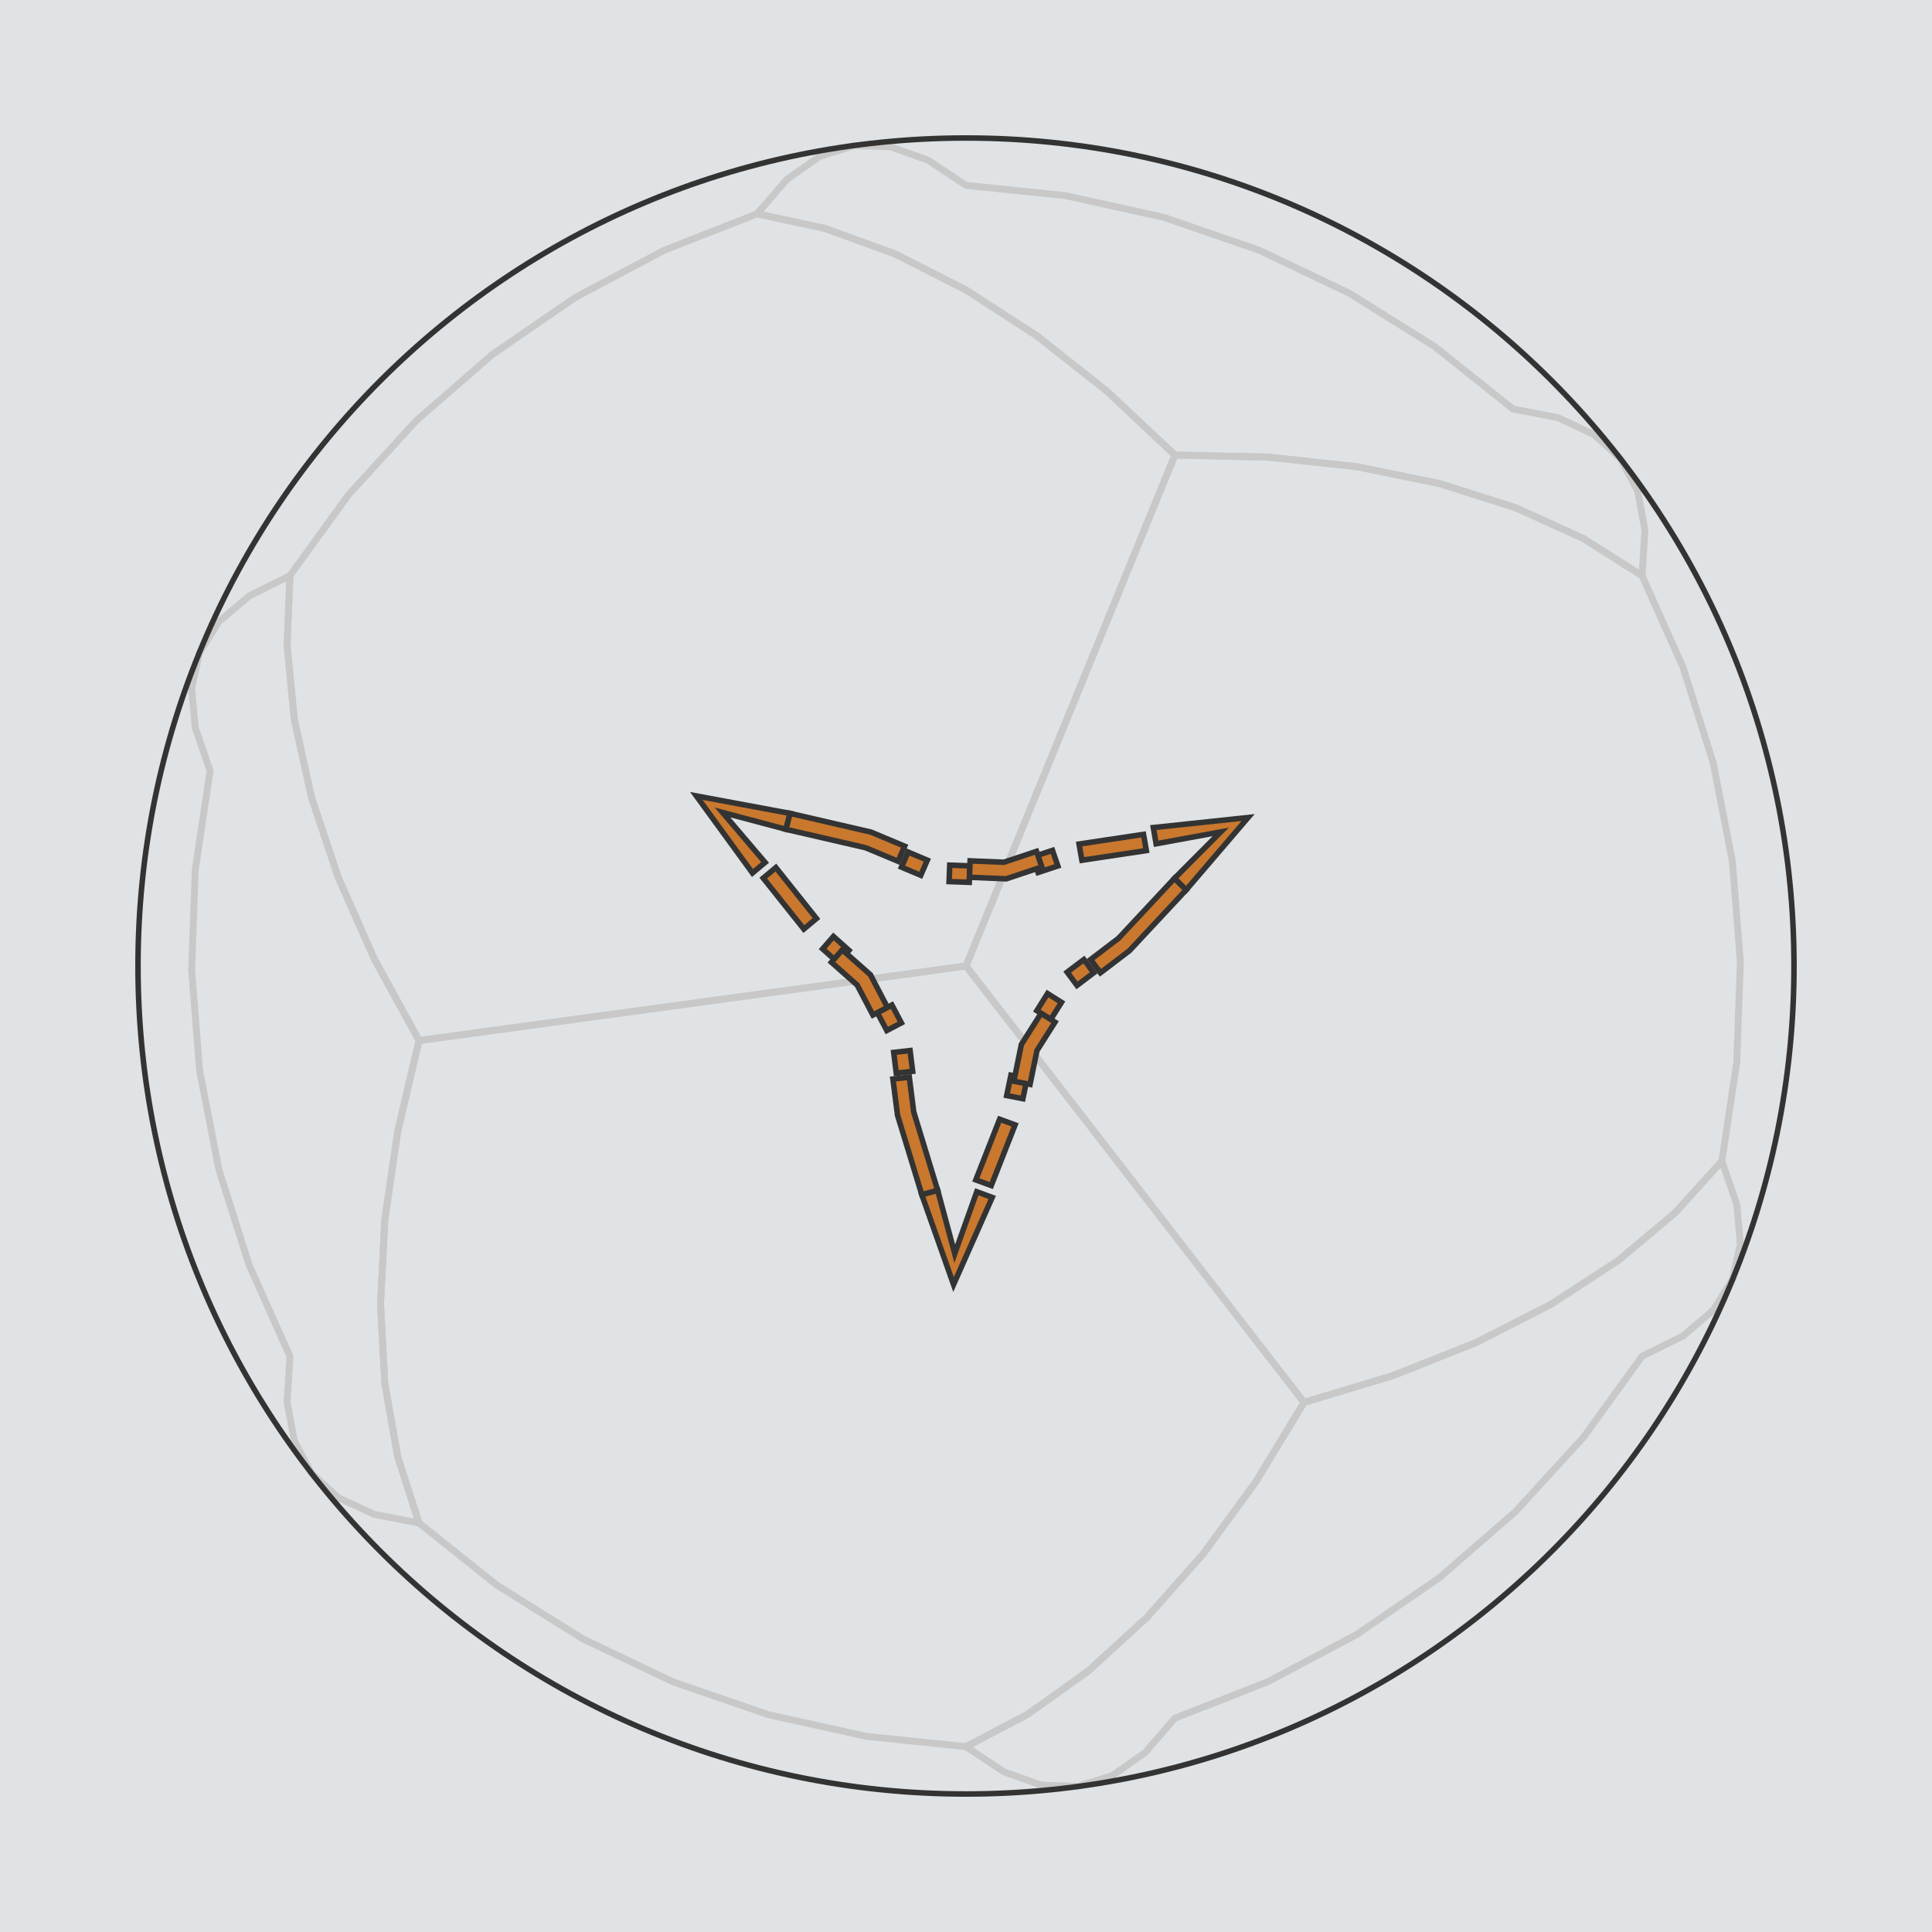
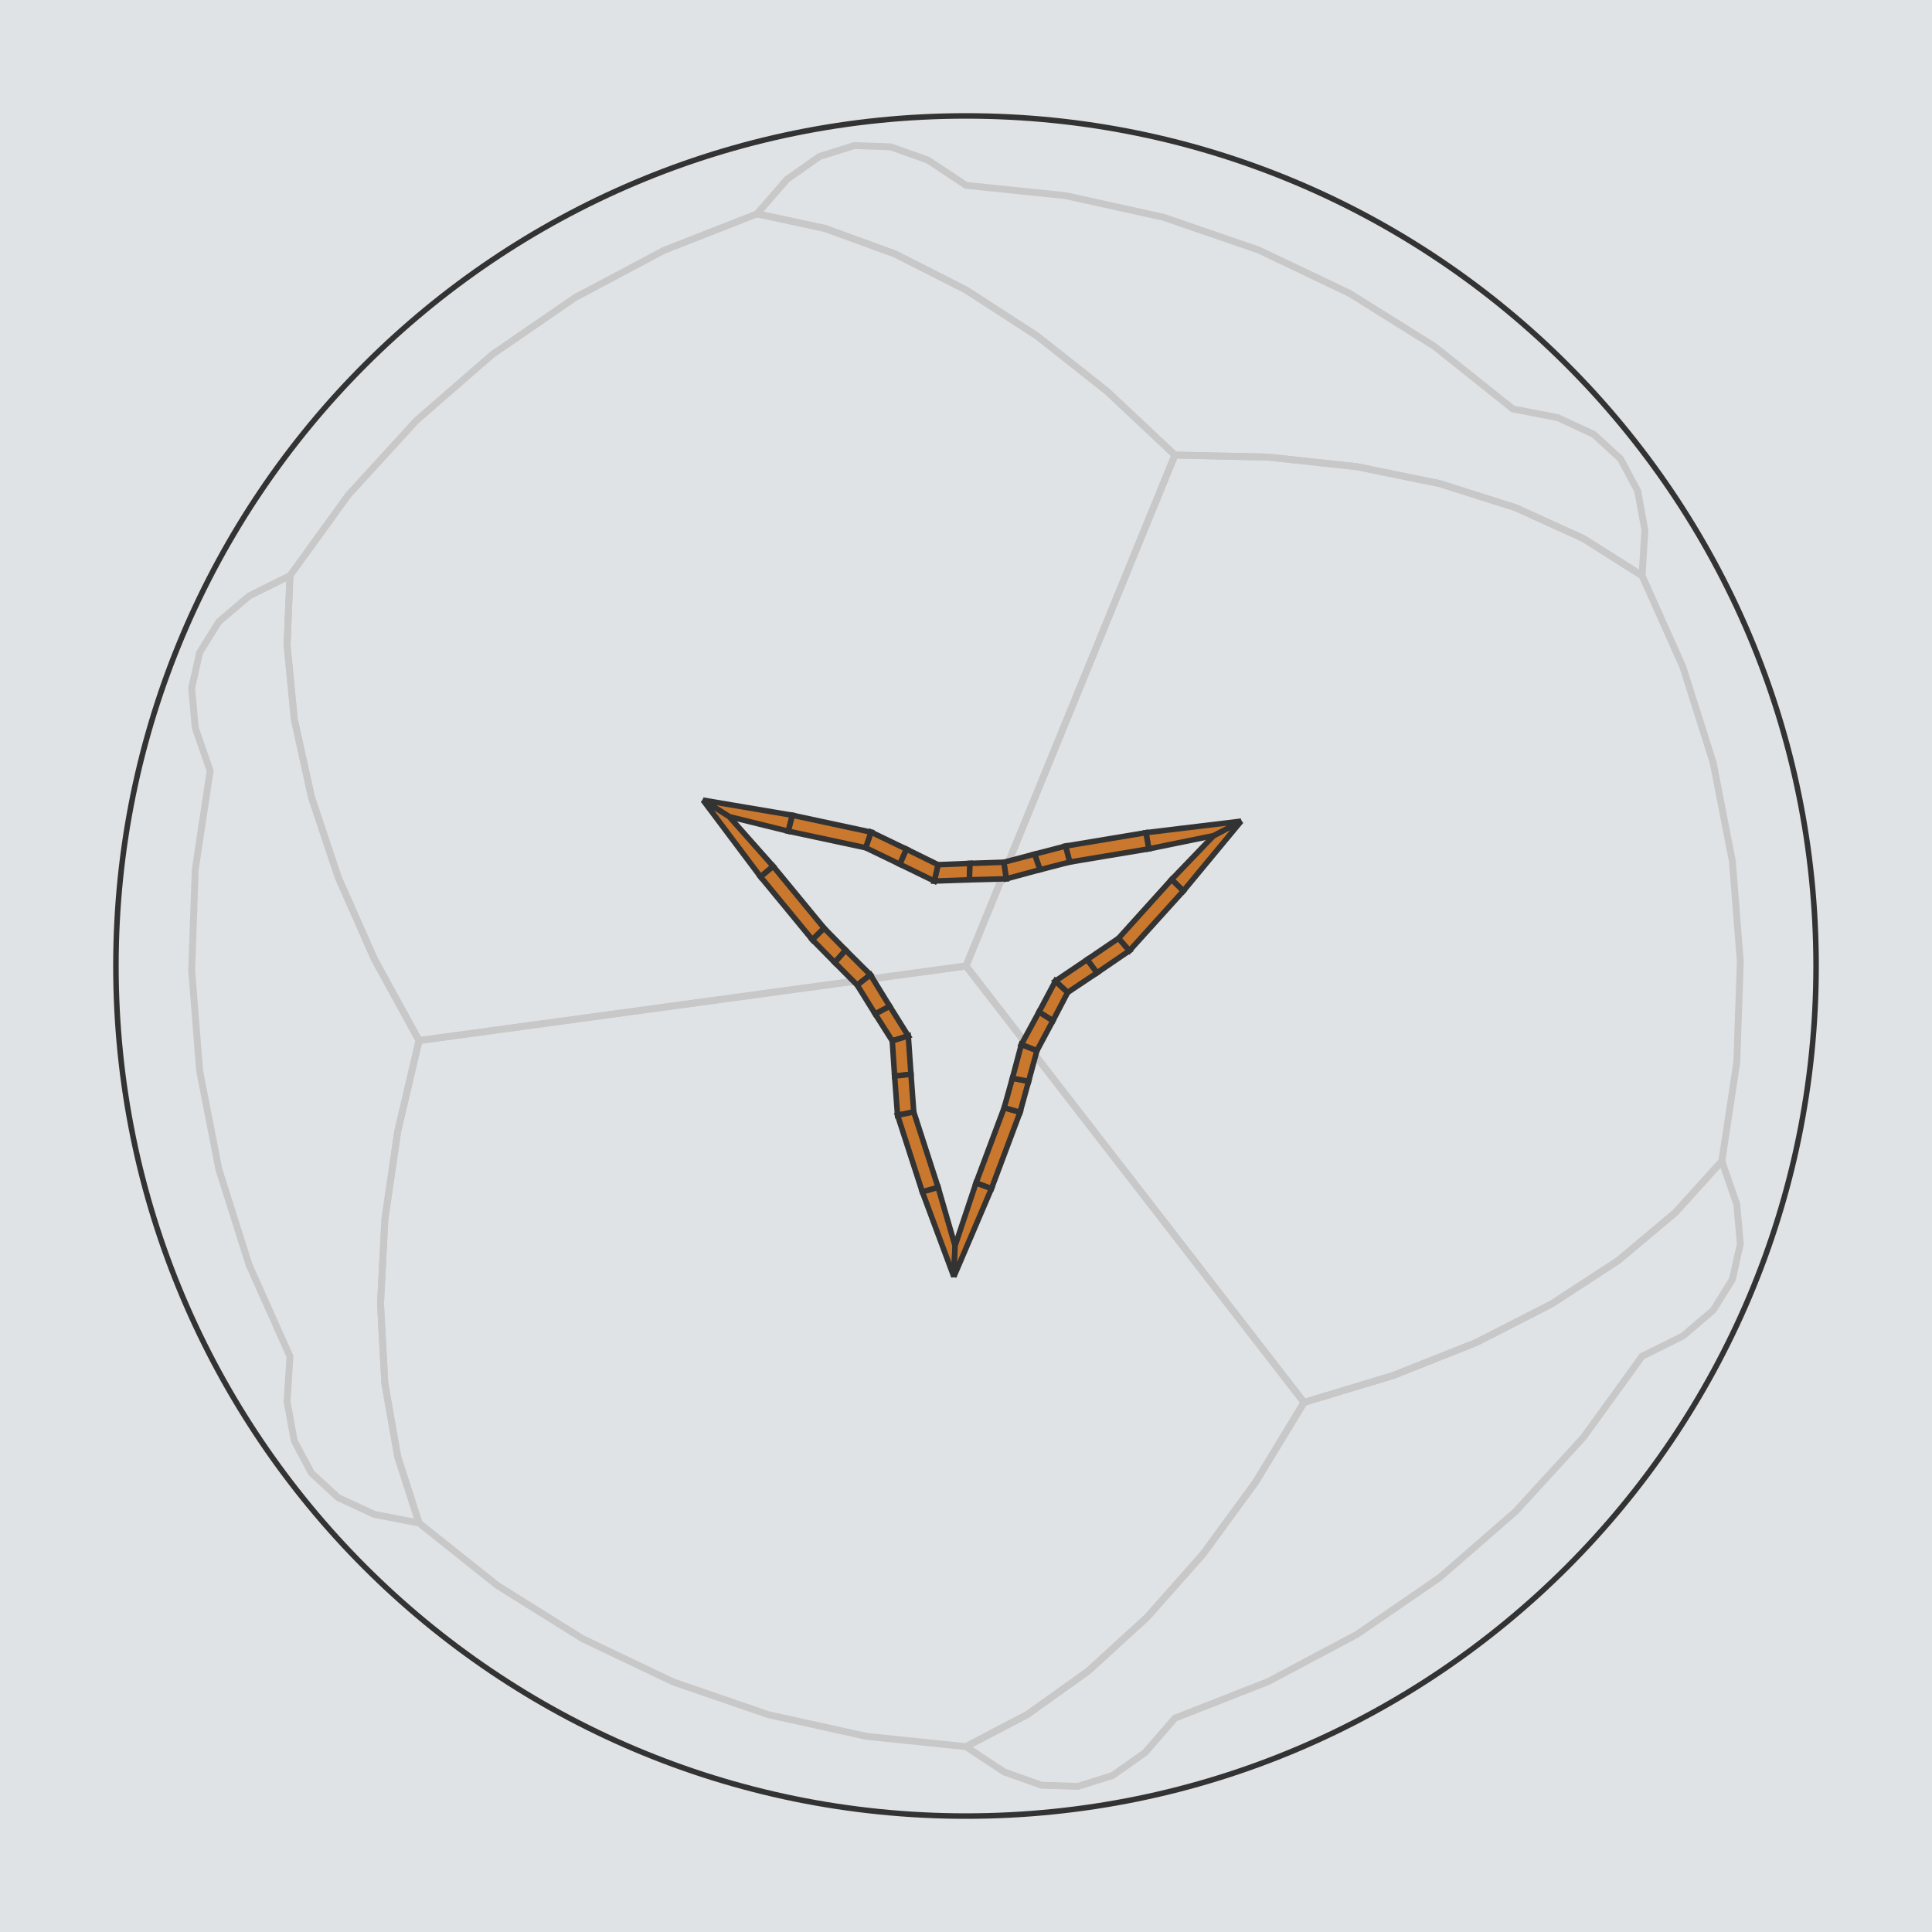
<svg xmlns="http://www.w3.org/2000/svg" viewBox="-70.00 -70.00 140.00 140.00" width="140" height="140" data-orb-view="vertex-3" data-projection="spherical">
  <rect x="-70.00" y="-70.00" width="140.00" height="140.00" fill="#dfe3e5" pointer-events="none" />
  <path d="M0,0 L-7.213,0.983 L-14.319,1.952 L-21.213,2.891 L-27.794,3.788 L-33.965,4.629 L-39.634,5.402 L-41.178,11.975 L-42.113,18.37 L-42.426,24.495 L-42.113,30.258 L-41.178,35.573 L-39.634,40.363 L-33.965,44.885 L-27.794,48.743 L-21.213,51.881 L-14.319,54.253 L-7.213,55.823 L0,56.569 L4.458,54.232 L8.849,51.095 L13.111,47.203 L17.178,42.613 L20.991,37.394 L24.495,31.623 L20.991,27.1 L17.178,22.177 L13.111,16.926 L8.849,11.425 L4.458,5.755 L0,0 Z" fill="none" stroke="#c8c8c8" stroke-width="0.5" data-orb-scaffold="true" pointer-events="none" />
  <path d="M-39.634,5.402 L-42.88,-0.518 L-45.493,-6.43 L-47.434,-12.247 L-48.674,-17.884 L-49.196,-23.256 L-48.99,-28.284 L-51.95,-26.812 L-54.144,-24.945 L-55.537,-22.708 L-56.11,-20.136 L-55.853,-17.267 L-54.772,-14.142 L-55.853,-6.972 L-56.11,0.301 L-55.537,7.569 L-54.144,14.726 L-51.95,21.665 L-48.99,28.284 L-49.196,31.584 L-48.674,34.417 L-47.434,36.742 L-45.493,38.524 L-42.88,39.737 L-39.634,40.363 L-41.178,35.573 L-42.113,30.258 L-42.426,24.495 L-42.113,18.37 L-41.178,11.975 L-39.634,5.402 Z" fill="none" stroke="#c8c8c8" stroke-width="0.5" data-orb-scaffold="true" pointer-events="none" />
  <path d="M48.99,-28.284 L49.196,-31.584 L48.674,-34.417 L47.434,-36.742 L45.493,-38.524 L42.88,-39.737 L39.634,-40.363 L33.965,-44.885 L27.794,-48.743 L21.213,-51.881 L14.319,-54.253 L7.213,-55.823 L0,-56.569 L-2.755,-58.397 L-5.469,-59.362 L-8.103,-59.45 L-10.617,-58.66 L-12.973,-57.004 L-15.139,-54.505 L-10.218,-53.447 L-5.147,-51.6 L0,-48.99 L5.147,-45.656 L10.218,-41.648 L15.139,-37.025 L21.889,-36.876 L28.315,-36.183 L34.324,-34.956 L39.825,-33.211 L44.738,-30.977 L48.99,-28.284 Z" fill="none" stroke="#c8c8c8" stroke-width="0.5" data-orb-scaffold="true" pointer-events="none" />
  <path d="M15.139,-37.025 L10.218,-41.648 L5.147,-45.656 L0,-48.99 L-5.147,-51.6 L-10.218,-53.447 L-15.139,-54.505 L-21.889,-51.857 L-28.315,-48.442 L-34.324,-44.312 L-39.825,-39.527 L-44.738,-34.158 L-48.99,-28.284 L-49.196,-23.256 L-48.674,-17.884 L-47.434,-12.247 L-45.493,-6.43 L-42.88,-0.518 L-39.634,5.402 L-33.965,4.629 L-27.794,3.788 L-21.213,2.891 L-14.319,1.952 L-7.213,0.983 L0,0 L2.755,-6.738 L5.469,-13.376 L8.103,-19.817 L10.617,-25.965 L12.973,-31.729 L15.139,-37.025 Z" fill="none" stroke="#c8c8c8" stroke-width="0.5" data-orb-scaffold="true" pointer-events="none" />
  <path d="M24.495,31.623 L20.991,37.394 L17.178,42.613 L13.111,47.203 L8.849,51.095 L4.458,54.232 L0,56.569 L2.755,58.397 L5.469,59.362 L8.103,59.45 L10.617,58.66 L12.973,57.004 L15.139,54.505 L21.889,51.857 L28.315,48.442 L34.324,44.312 L39.825,39.527 L44.738,34.158 L48.99,28.284 L51.95,26.812 L54.144,24.945 L55.537,22.708 L56.11,20.136 L55.853,17.267 L54.772,14.142 L51.396,17.874 L47.26,21.342 L42.426,24.495 L36.966,27.286 L30.959,29.673 L24.495,31.623 Z" fill="none" stroke="#c8c8c8" stroke-width="0.5" data-orb-scaffold="true" pointer-events="none" />
  <path d="M54.772,14.142 L55.853,6.972 L56.11,-0.301 L55.537,-7.569 L54.144,-14.726 L51.95,-21.665 L48.99,-28.284 L44.738,-30.977 L39.825,-33.211 L34.324,-34.956 L28.315,-36.183 L21.889,-36.876 L15.139,-37.025 L12.973,-31.729 L10.617,-25.965 L8.103,-19.817 L5.469,-13.376 L2.755,-6.738 L0,0 L4.458,5.755 L8.849,11.425 L13.111,16.926 L17.178,22.177 L20.991,27.1 L24.495,31.623 L30.959,29.673 L36.966,27.286 L42.426,24.495 L47.26,21.342 L51.396,17.874 L54.772,14.142 Z" fill="none" stroke="#c8c8c8" stroke-width="0.5" data-orb-scaffold="true" pointer-events="none" />
-   <circle cx="0" cy="0" r="60.00" fill="none" stroke="#333333" stroke-width="0.4" data-orb-silhouette="true" />
+   <circle cx="0" cy="0" r="61.60" fill="none" stroke="#333333" stroke-width="0.4" data-orb-silhouette="true" />
  <clipPath id="orb-limb">
-     <circle cx="0" cy="0" r="60.00" />
+     <circle cx="0" cy="0" r="61.60" />
  </clipPath>
  <g clip-path="url(#orb-limb)">
-     <path d="M0.711,15.5 L2.438,11.104 L3.557,11.514 L1.83,15.91 L0.711,15.5 Z" fill="#c9782e" stroke="#333333" stroke-width="0.4" data-face-index="0" data-sides="4" data-orb-view="vertex-3" data-projection="spherical" data-strand="0" data-ribbon-depth="under" data-ribbon-trimmed="true" data-orb-highlight="true" />
-     <path d="M2.949,9.389 L3.257,7.91 L4.43,8.139 L4.122,9.617 L2.949,9.389 Z" fill="#c9782e" stroke="#333333" stroke-width="0.4" data-face-index="1" data-sides="4" data-orb-view="vertex-3" data-projection="spherical" data-strand="0" data-ribbon-depth="under" data-ribbon-trimmed="true" data-orb-highlight="true" />
-     <path d="M13.068,-8.365 L8.398,-7.664 L8.193,-8.838 L12.863,-9.539 L13.068,-8.365 Z" fill="#c9782e" stroke="#333333" stroke-width="0.4" data-face-index="2" data-sides="4" data-orb-view="vertex-3" data-projection="spherical" data-strand="0" data-ribbon-depth="under" data-ribbon-trimmed="true" data-orb-highlight="true" />
-     <path d="M6.656,-7.249 L5.222,-6.776 L4.833,-7.906 L6.268,-8.379 L6.656,-7.249 Z" fill="#c9782e" stroke="#333333" stroke-width="0.4" data-face-index="3" data-sides="4" data-orb-view="vertex-3" data-projection="spherical" data-strand="0" data-ribbon-depth="under" data-ribbon-trimmed="true" data-orb-highlight="true" />
-     <path d="M-13.778,-7.134 L-10.836,-3.441 L-11.75,-2.677 L-14.693,-6.37 L-13.778,-7.134 Z" fill="#c9782e" stroke="#333333" stroke-width="0.4" data-face-index="4" data-sides="4" data-orb-view="vertex-3" data-projection="spherical" data-strand="0" data-ribbon-depth="under" data-ribbon-trimmed="true" data-orb-highlight="true" />
-     <path d="M-9.606,-2.14 L-8.479,-1.134 L-9.264,-0.233 L-10.39,-1.239 L-9.606,-2.14 Z" fill="#c9782e" stroke="#333333" stroke-width="0.4" data-face-index="5" data-sides="4" data-orb-view="vertex-3" data-projection="spherical" data-strand="0" data-ribbon-depth="under" data-ribbon-trimmed="true" data-orb-highlight="true" />
-     <path d="M-2.055,16.249 L-0.815,20.843 L0.78,16.36 L1.899,16.77 L-0.902,23.084 L-3.203,16.571 L-2.055,16.249 Z" fill="#c9782e" stroke="#333333" stroke-width="0.4" data-face-index="6" data-sides="6" data-orb-view="vertex-3" data-projection="spherical" data-strand="0" data-ribbon-depth="over" data-ribbon-trimmed="false" data-orb-highlight="true" />
-     <path d="M15.1,-6.345 L18.458,-9.716 L13.778,-8.856 L13.574,-10.03 L20.442,-10.76 L15.952,-5.512 L15.1,-6.345 Z" fill="#c9782e" stroke="#333333" stroke-width="0.4" data-face-index="7" data-sides="6" data-orb-view="vertex-3" data-projection="spherical" data-strand="0" data-ribbon-depth="over" data-ribbon-trimmed="false" data-orb-highlight="true" />
-     <path d="M-13.045,-9.904 L-17.643,-11.127 L-14.559,-7.504 L-15.473,-6.74 L-19.54,-12.323 L-12.749,-11.059 L-13.045,-9.904 Z" fill="#c9782e" stroke="#333333" stroke-width="0.4" data-face-index="8" data-sides="6" data-orb-view="vertex-3" data-projection="spherical" data-strand="0" data-ribbon-depth="over" data-ribbon-trimmed="false" data-orb-highlight="true" />
-     <path d="M5.132,3.237 L5.91,1.997 L6.918,2.633 L6.141,3.873 L5.132,3.237 Z" fill="#c9782e" stroke="#333333" stroke-width="0.4" data-face-index="9" data-sides="4" data-orb-view="vertex-3" data-projection="spherical" data-strand="0" data-ribbon-depth="under" data-ribbon-trimmed="true" data-orb-highlight="true" />
-     <path d="M7.331,0.446 L8.542,-0.469 L9.254,0.491 L8.042,1.406 L7.331,0.446 Z" fill="#c9782e" stroke="#333333" stroke-width="0.4" data-face-index="10" data-sides="4" data-orb-view="vertex-3" data-projection="spherical" data-strand="0" data-ribbon-depth="under" data-ribbon-trimmed="true" data-orb-highlight="true" />
-     <path d="M-5.369,2.826 L-4.685,4.12 L-5.739,4.675 L-6.424,3.382 L-5.369,2.826 Z" fill="#c9782e" stroke="#333333" stroke-width="0.4" data-face-index="11" data-sides="4" data-orb-view="vertex-3" data-projection="spherical" data-strand="0" data-ribbon-depth="under" data-ribbon-trimmed="true" data-orb-highlight="true" />
-     <path d="M-4.052,6.126 L-3.865,7.632 L-5.052,7.768 L-5.239,6.262 L-4.052,6.126 Z" fill="#c9782e" stroke="#333333" stroke-width="0.4" data-face-index="12" data-sides="4" data-orb-view="vertex-3" data-projection="spherical" data-strand="0" data-ribbon-depth="under" data-ribbon-trimmed="true" data-orb-highlight="true" />
-     <path d="M0.237,-6.063 L-1.226,-6.117 L-1.179,-7.308 L0.284,-7.254 L0.237,-6.063 Z" fill="#c9782e" stroke="#333333" stroke-width="0.4" data-face-index="13" data-sides="4" data-orb-view="vertex-3" data-projection="spherical" data-strand="0" data-ribbon-depth="under" data-ribbon-trimmed="true" data-orb-highlight="true" />
-     <path d="M-3.279,-6.572 L-4.677,-7.163 L-4.201,-8.259 L-2.803,-7.668 L-3.279,-6.572 Z" fill="#c9782e" stroke="#333333" stroke-width="0.4" data-face-index="14" data-sides="4" data-orb-view="vertex-3" data-projection="spherical" data-strand="0" data-ribbon-depth="under" data-ribbon-trimmed="true" data-orb-highlight="true" />
-     <path d="M-4.109,8.054 L-3.786,10.581 L-2.055,16.249 L-3.203,16.571 L-4.961,10.811 L-5.297,8.19 L-4.109,8.054 Z" fill="#c9782e" stroke="#333333" stroke-width="0.4" data-face-index="15" data-sides="6" data-orb-view="vertex-3" data-projection="spherical" data-strand="0" data-ribbon-depth="over" data-ribbon-trimmed="false" data-orb-highlight="true" />
-     <path d="M9.03,-0.468 L11.056,-2.012 L15.1,-6.345 L15.952,-5.512 L11.843,-1.109 L9.741,0.492 L9.03,-0.468 Z" fill="#c9782e" stroke="#333333" stroke-width="0.4" data-face-index="16" data-sides="6" data-orb-view="vertex-3" data-projection="spherical" data-strand="0" data-ribbon-depth="over" data-ribbon-trimmed="false" data-orb-highlight="true" />
-     <path d="M-4.92,-7.586 L-7.271,-8.569 L-13.045,-9.904 L-12.749,-11.059 L-6.882,-9.702 L-4.444,-8.682 L-4.92,-7.586 Z" fill="#c9782e" stroke="#333333" stroke-width="0.4" data-face-index="17" data-sides="6" data-orb-view="vertex-3" data-projection="spherical" data-strand="0" data-ribbon-depth="over" data-ribbon-trimmed="false" data-orb-highlight="true" />
-     <path d="M-8.966,-1.172 L-6.929,0.632 L-5.692,2.996 L-6.747,3.552 L-7.881,1.386 L-9.75,-0.27 L-8.966,-1.172 Z" fill="#c9782e" stroke="#333333" stroke-width="0.4" data-face-index="18" data-sides="6" data-orb-view="vertex-3" data-projection="spherical" data-strand="0" data-ribbon-depth="over" data-ribbon-trimmed="false" data-orb-highlight="true" />
-     <path d="M3.468,8.35 L4.012,5.685 L5.441,3.432 L6.45,4.068 L5.141,6.132 L4.641,8.579 L3.468,8.35 Z" fill="#c9782e" stroke="#333333" stroke-width="0.4" data-face-index="19" data-sides="6" data-orb-view="vertex-3" data-projection="spherical" data-strand="0" data-ribbon-depth="over" data-ribbon-trimmed="false" data-orb-highlight="true" />
-     <path d="M5.497,-7.179 L2.917,-6.317 L0.251,-6.428 L0.298,-7.619 L2.74,-7.518 L5.109,-8.309 L5.497,-7.179 Z" fill="#c9782e" stroke="#333333" stroke-width="0.4" data-face-index="20" data-sides="6" data-orb-view="vertex-3" data-projection="spherical" data-strand="0" data-ribbon-depth="over" data-ribbon-trimmed="false" data-orb-highlight="true" />
+     <path d="M-2.021,16.036 L-0.792,20.273 L-0.88,22.513 L-3.169,16.358 L-2.021,16.036 Z" fill="#c9782e" stroke="#333333" stroke-width="0.4" data-face-index="0" data-sides="4" data-orb-view="vertex-3" data-projection="spherical" data-strand="0" data-ribbon-depth="over" data-ribbon-trimmed="false" data-orb-highlight="true" />
+     <path d="M-0.792,20.273 L0.728,15.715 L1.847,16.125 L-0.88,22.513 L-0.792,20.273 Z" fill="#c9782e" stroke="#333333" stroke-width="0.4" data-face-index="1" data-sides="4" data-orb-view="vertex-3" data-projection="spherical" data-strand="0" data-ribbon-depth="over" data-ribbon-trimmed="false" data-orb-highlight="true" />
+     <path d="M14.898,-6.268 L17.953,-9.45 L19.937,-10.494 L15.75,-5.435 L14.898,-6.268 Z" fill="#c9782e" stroke="#333333" stroke-width="0.4" data-face-index="2" data-sides="4" data-orb-view="vertex-3" data-projection="spherical" data-strand="0" data-ribbon-depth="over" data-ribbon-trimmed="false" data-orb-highlight="true" />
+     <path d="M17.953,-9.45 L13.245,-8.488 L13.041,-9.662 L19.937,-10.494 L17.953,-9.45 Z" fill="#c9782e" stroke="#333333" stroke-width="0.4" data-face-index="3" data-sides="4" data-orb-view="vertex-3" data-projection="spherical" data-strand="0" data-ribbon-depth="over" data-ribbon-trimmed="false" data-orb-highlight="true" />
+     <path d="M-12.877,-9.768 L-17.16,-10.823 L-19.057,-12.019 L-12.582,-10.923 L-12.877,-9.768 Z" fill="#c9782e" stroke="#333333" stroke-width="0.4" data-face-index="4" data-sides="4" data-orb-view="vertex-3" data-projection="spherical" data-strand="0" data-ribbon-depth="over" data-ribbon-trimmed="false" data-orb-highlight="true" />
+     <path d="M-17.16,-10.823 L-13.973,-7.227 L-14.888,-6.463 L-19.057,-12.019 L-17.16,-10.823 Z" fill="#c9782e" stroke="#333333" stroke-width="0.4" data-face-index="5" data-sides="4" data-orb-view="vertex-3" data-projection="spherical" data-strand="0" data-ribbon-depth="over" data-ribbon-trimmed="false" data-orb-highlight="true" />
+     <path d="M0.728,15.715 L2.765,10.273 L3.919,10.594 L1.847,16.125 L0.728,15.715 Z" fill="#c9782e" stroke="#333333" stroke-width="0.4" data-face-index="6" data-sides="4" data-orb-view="vertex-3" data-projection="spherical" data-strand="0" data-ribbon-depth="under" data-ribbon-trimmed="false" data-orb-highlight="true" />
+     <path d="M2.765,10.273 L3.363,8.13 L4.536,8.359 L3.919,10.594 L2.765,10.273 Z" fill="#c9782e" stroke="#333333" stroke-width="0.4" data-face-index="7" data-sides="4" data-orb-view="vertex-3" data-projection="spherical" data-strand="0" data-ribbon-depth="under" data-ribbon-trimmed="false" data-orb-highlight="true" />
+     <path d="M13.245,-8.488 L7.514,-7.531 L7.215,-8.691 L13.041,-9.662 L13.245,-8.488 Z" fill="#c9782e" stroke="#333333" stroke-width="0.4" data-face-index="8" data-sides="4" data-orb-view="vertex-3" data-projection="spherical" data-strand="0" data-ribbon-depth="under" data-ribbon-trimmed="false" data-orb-highlight="true" />
+     <path d="M7.514,-7.531 L5.36,-6.977 L4.971,-8.107 L7.215,-8.691 L7.514,-7.531 Z" fill="#c9782e" stroke="#333333" stroke-width="0.4" data-face-index="9" data-sides="4" data-orb-view="vertex-3" data-projection="spherical" data-strand="0" data-ribbon-depth="under" data-ribbon-trimmed="false" data-orb-highlight="true" />
+     <path d="M-13.973,-7.227 L-10.279,-2.741 L-11.134,-1.903 L-14.888,-6.463 L-13.973,-7.227 Z" fill="#c9782e" stroke="#333333" stroke-width="0.4" data-face-index="10" data-sides="4" data-orb-view="vertex-3" data-projection="spherical" data-strand="0" data-ribbon-depth="under" data-ribbon-trimmed="false" data-orb-highlight="true" />
+     <path d="M-10.279,-2.741 L-8.723,-1.153 L-9.507,-0.251 L-11.134,-1.903 L-10.279,-2.741 Z" fill="#c9782e" stroke="#333333" stroke-width="0.4" data-face-index="11" data-sides="4" data-orb-view="vertex-3" data-projection="spherical" data-strand="0" data-ribbon-depth="under" data-ribbon-trimmed="false" data-orb-highlight="true" />
+     <path d="M5.287,3.334 L6.479,1.089 L7.369,1.915 L6.295,3.97 L5.287,3.334 Z" fill="#c9782e" stroke="#333333" stroke-width="0.4" data-face-index="12" data-sides="4" data-orb-view="vertex-3" data-projection="spherical" data-strand="0" data-ribbon-depth="under" data-ribbon-trimmed="false" data-orb-highlight="true" />
+     <path d="M6.479,1.089 L8.786,-0.469 L9.497,0.492 L7.369,1.915 L6.479,1.089 Z" fill="#c9782e" stroke="#333333" stroke-width="0.4" data-face-index="13" data-sides="4" data-orb-view="vertex-3" data-projection="spherical" data-strand="0" data-ribbon-depth="under" data-ribbon-trimmed="false" data-orb-highlight="true" />
+     <path d="M-5.531,2.911 L-4.183,5.067 L-5.343,5.425 L-6.586,3.467 L-5.531,2.911 Z" fill="#c9782e" stroke="#333333" stroke-width="0.4" data-face-index="14" data-sides="4" data-orb-view="vertex-3" data-projection="spherical" data-strand="0" data-ribbon-depth="under" data-ribbon-trimmed="false" data-orb-highlight="true" />
+     <path d="M-4.183,5.067 L-3.987,7.843 L-5.174,7.979 L-5.343,5.425 L-4.183,5.067 Z" fill="#c9782e" stroke="#333333" stroke-width="0.4" data-face-index="15" data-sides="4" data-orb-view="vertex-3" data-projection="spherical" data-strand="0" data-ribbon-depth="under" data-ribbon-trimmed="false" data-orb-highlight="true" />
+     <path d="M0.244,-6.246 L-2.297,-6.156 L-2.026,-7.34 L0.291,-7.437 L0.244,-6.246 Z" fill="#c9782e" stroke="#333333" stroke-width="0.4" data-face-index="16" data-sides="4" data-orb-view="vertex-3" data-projection="spherical" data-strand="0" data-ribbon-depth="under" data-ribbon-trimmed="false" data-orb-highlight="true" />
+     <path d="M-2.297,-6.156 L-4.799,-7.375 L-4.323,-8.471 L-2.026,-7.34 L-2.297,-6.156 Z" fill="#c9782e" stroke="#333333" stroke-width="0.4" data-face-index="17" data-sides="4" data-orb-view="vertex-3" data-projection="spherical" data-strand="0" data-ribbon-depth="under" data-ribbon-trimmed="false" data-orb-highlight="true" />
+     <path d="M-3.987,7.843 L-3.786,10.581 L-4.961,10.811 L-5.174,7.979 L-3.987,7.843 Z" fill="#c9782e" stroke="#333333" stroke-width="0.4" data-face-index="18" data-sides="4" data-orb-view="vertex-3" data-projection="spherical" data-strand="0" data-ribbon-depth="over" data-ribbon-trimmed="false" data-orb-highlight="true" />
+     <path d="M-3.786,10.581 L-2.021,16.036 L-3.169,16.358 L-4.961,10.811 L-3.786,10.581 Z" fill="#c9782e" stroke="#333333" stroke-width="0.4" data-face-index="19" data-sides="4" data-orb-view="vertex-3" data-projection="spherical" data-strand="0" data-ribbon-depth="over" data-ribbon-trimmed="false" data-orb-highlight="true" />
+     <path d="M8.786,-0.469 L11.056,-2.012 L11.843,-1.109 L9.497,0.492 L8.786,-0.469 Z" fill="#c9782e" stroke="#333333" stroke-width="0.4" data-face-index="20" data-sides="4" data-orb-view="vertex-3" data-projection="spherical" data-strand="0" data-ribbon-depth="over" data-ribbon-trimmed="false" data-orb-highlight="true" />
+     <path d="M11.056,-2.012 L14.898,-6.268 L15.75,-5.435 L11.843,-1.109 L11.056,-2.012 Z" fill="#c9782e" stroke="#333333" stroke-width="0.4" data-face-index="21" data-sides="4" data-orb-view="vertex-3" data-projection="spherical" data-strand="0" data-ribbon-depth="over" data-ribbon-trimmed="false" data-orb-highlight="true" />
+     <path d="M-4.799,-7.375 L-7.271,-8.569 L-6.882,-9.702 L-4.323,-8.471 L-4.799,-7.375 Z" fill="#c9782e" stroke="#333333" stroke-width="0.4" data-face-index="22" data-sides="4" data-orb-view="vertex-3" data-projection="spherical" data-strand="0" data-ribbon-depth="over" data-ribbon-trimmed="false" data-orb-highlight="true" />
+     <path d="M-7.271,-8.569 L-12.877,-9.768 L-12.582,-10.923 L-6.882,-9.702 L-7.271,-8.569 Z" fill="#c9782e" stroke="#333333" stroke-width="0.4" data-face-index="23" data-sides="4" data-orb-view="vertex-3" data-projection="spherical" data-strand="0" data-ribbon-depth="over" data-ribbon-trimmed="false" data-orb-highlight="true" />
+     <path d="M-8.723,-1.153 L-6.929,0.632 L-7.881,1.386 L-9.507,-0.251 L-8.723,-1.153 Z" fill="#c9782e" stroke="#333333" stroke-width="0.4" data-face-index="24" data-sides="4" data-orb-view="vertex-3" data-projection="spherical" data-strand="0" data-ribbon-depth="over" data-ribbon-trimmed="false" data-orb-highlight="true" />
+     <path d="M-6.929,0.632 L-5.531,2.911 L-6.586,3.467 L-7.881,1.386 L-6.929,0.632 Z" fill="#c9782e" stroke="#333333" stroke-width="0.4" data-face-index="25" data-sides="4" data-orb-view="vertex-3" data-projection="spherical" data-strand="0" data-ribbon-depth="over" data-ribbon-trimmed="false" data-orb-highlight="true" />
+     <path d="M3.363,8.13 L4.012,5.685 L5.141,6.132 L4.536,8.359 L3.363,8.13 Z" fill="#c9782e" stroke="#333333" stroke-width="0.4" data-face-index="26" data-sides="4" data-orb-view="vertex-3" data-projection="spherical" data-strand="0" data-ribbon-depth="over" data-ribbon-trimmed="false" data-orb-highlight="true" />
+     <path d="M4.012,5.685 L5.287,3.334 L6.295,3.97 L5.141,6.132 L4.012,5.685 Z" fill="#c9782e" stroke="#333333" stroke-width="0.4" data-face-index="27" data-sides="4" data-orb-view="vertex-3" data-projection="spherical" data-strand="0" data-ribbon-depth="over" data-ribbon-trimmed="false" data-orb-highlight="true" />
+     <path d="M5.36,-6.977 L2.917,-6.317 L2.74,-7.518 L4.971,-8.107 L5.36,-6.977 Z" fill="#c9782e" stroke="#333333" stroke-width="0.4" data-face-index="28" data-sides="4" data-orb-view="vertex-3" data-projection="spherical" data-strand="0" data-ribbon-depth="over" data-ribbon-trimmed="false" data-orb-highlight="true" />
+     <path d="M2.917,-6.317 L0.244,-6.246 L0.291,-7.437 L2.74,-7.518 L2.917,-6.317 Z" fill="#c9782e" stroke="#333333" stroke-width="0.4" data-face-index="29" data-sides="4" data-orb-view="vertex-3" data-projection="spherical" data-strand="0" data-ribbon-depth="over" data-ribbon-trimmed="false" data-orb-highlight="true" />
  </g>
</svg>
